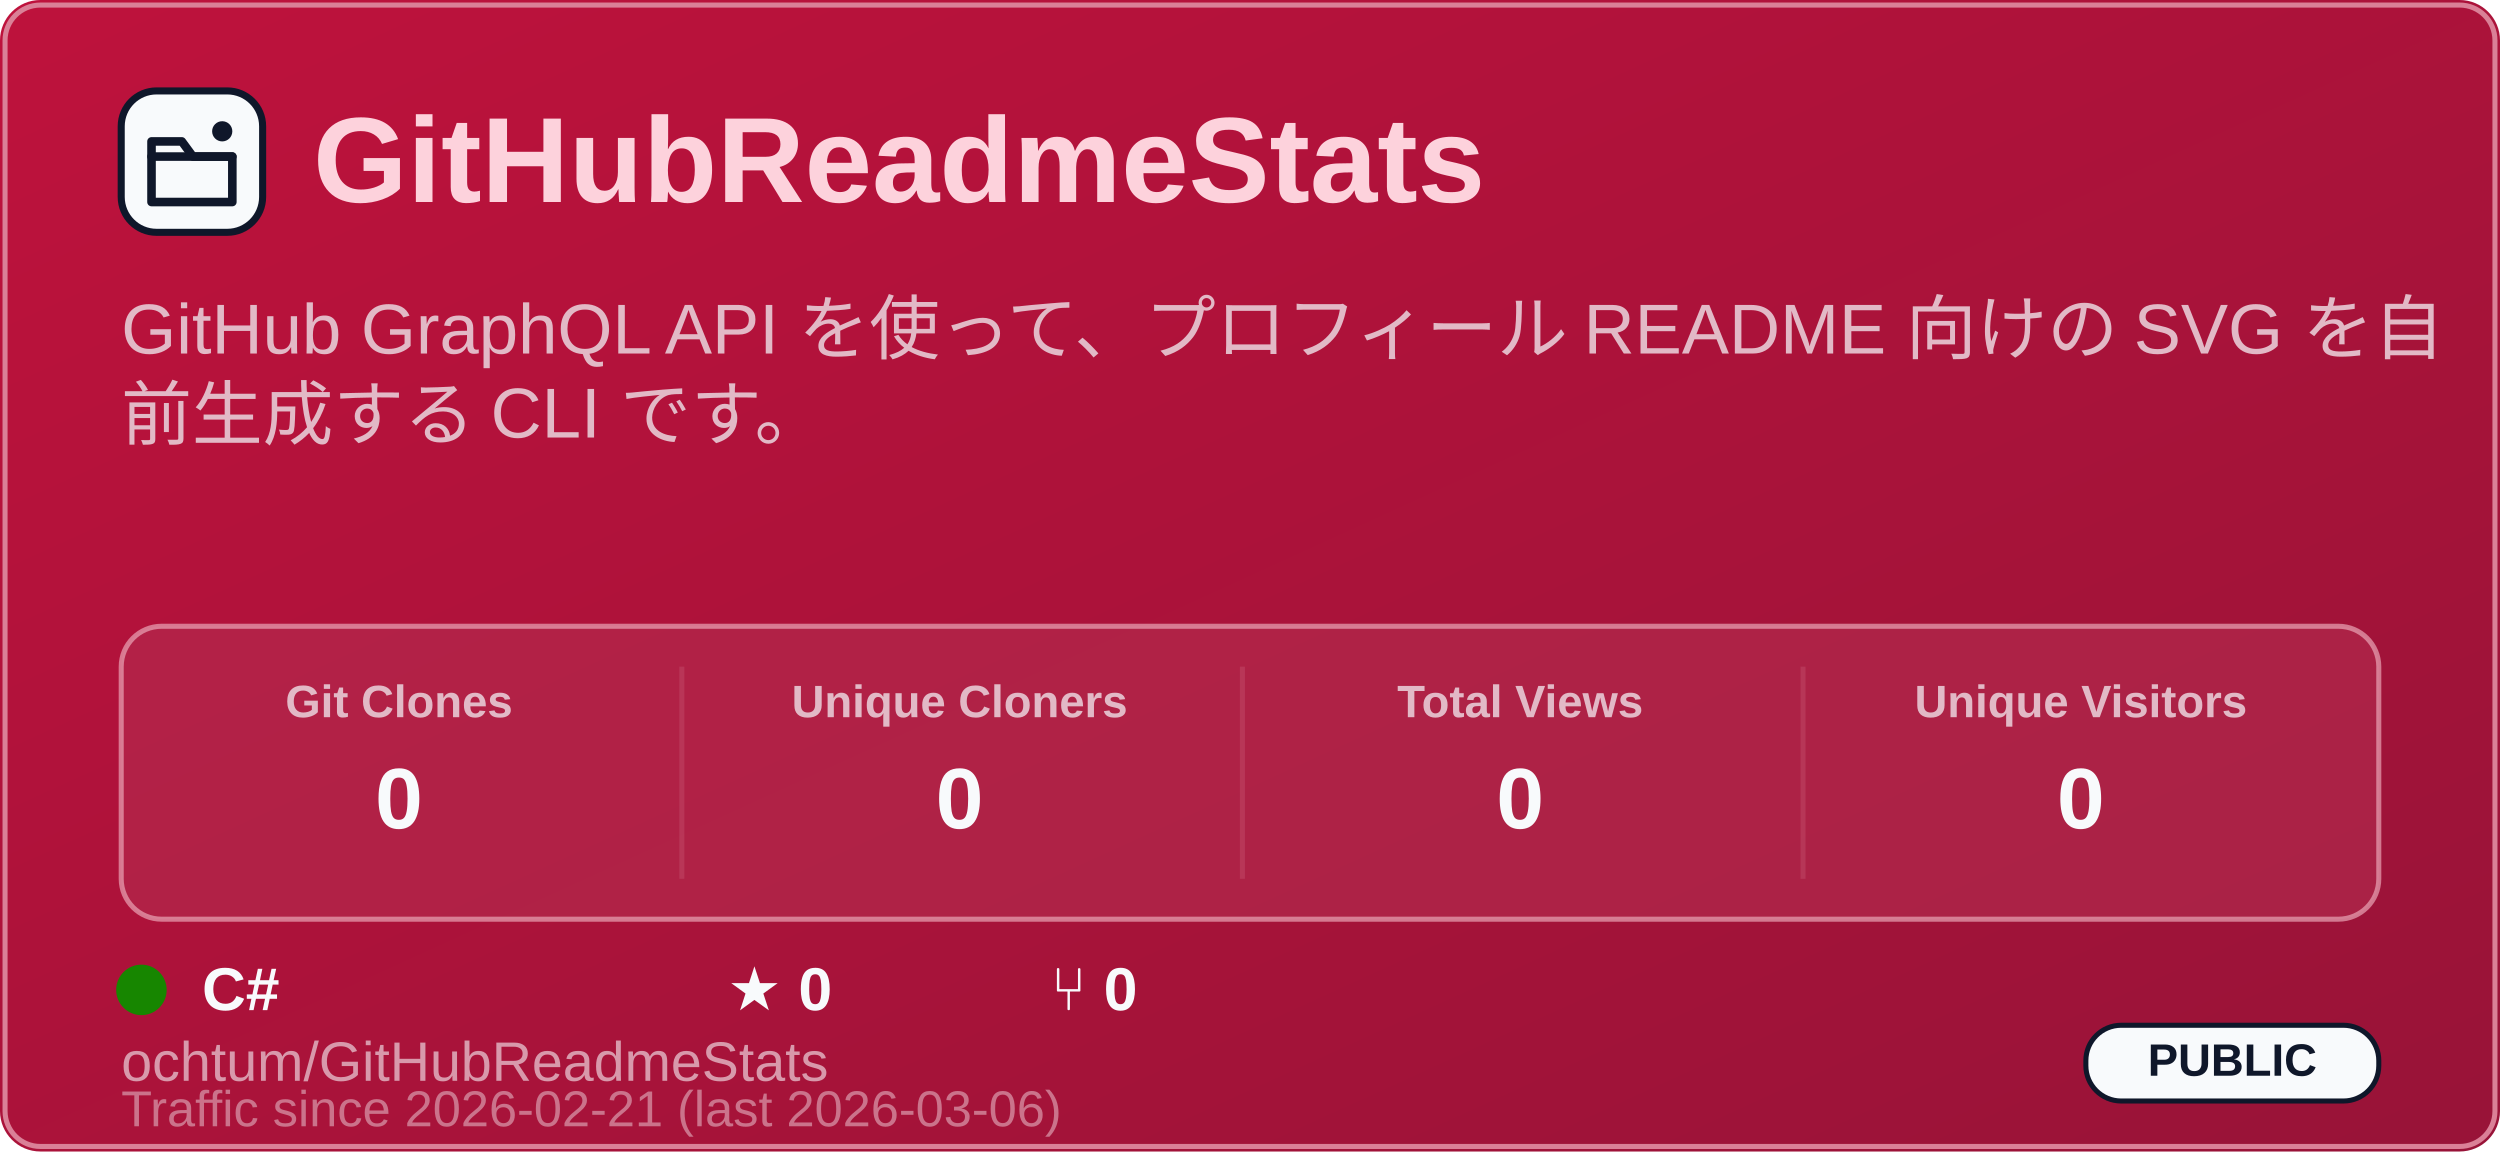
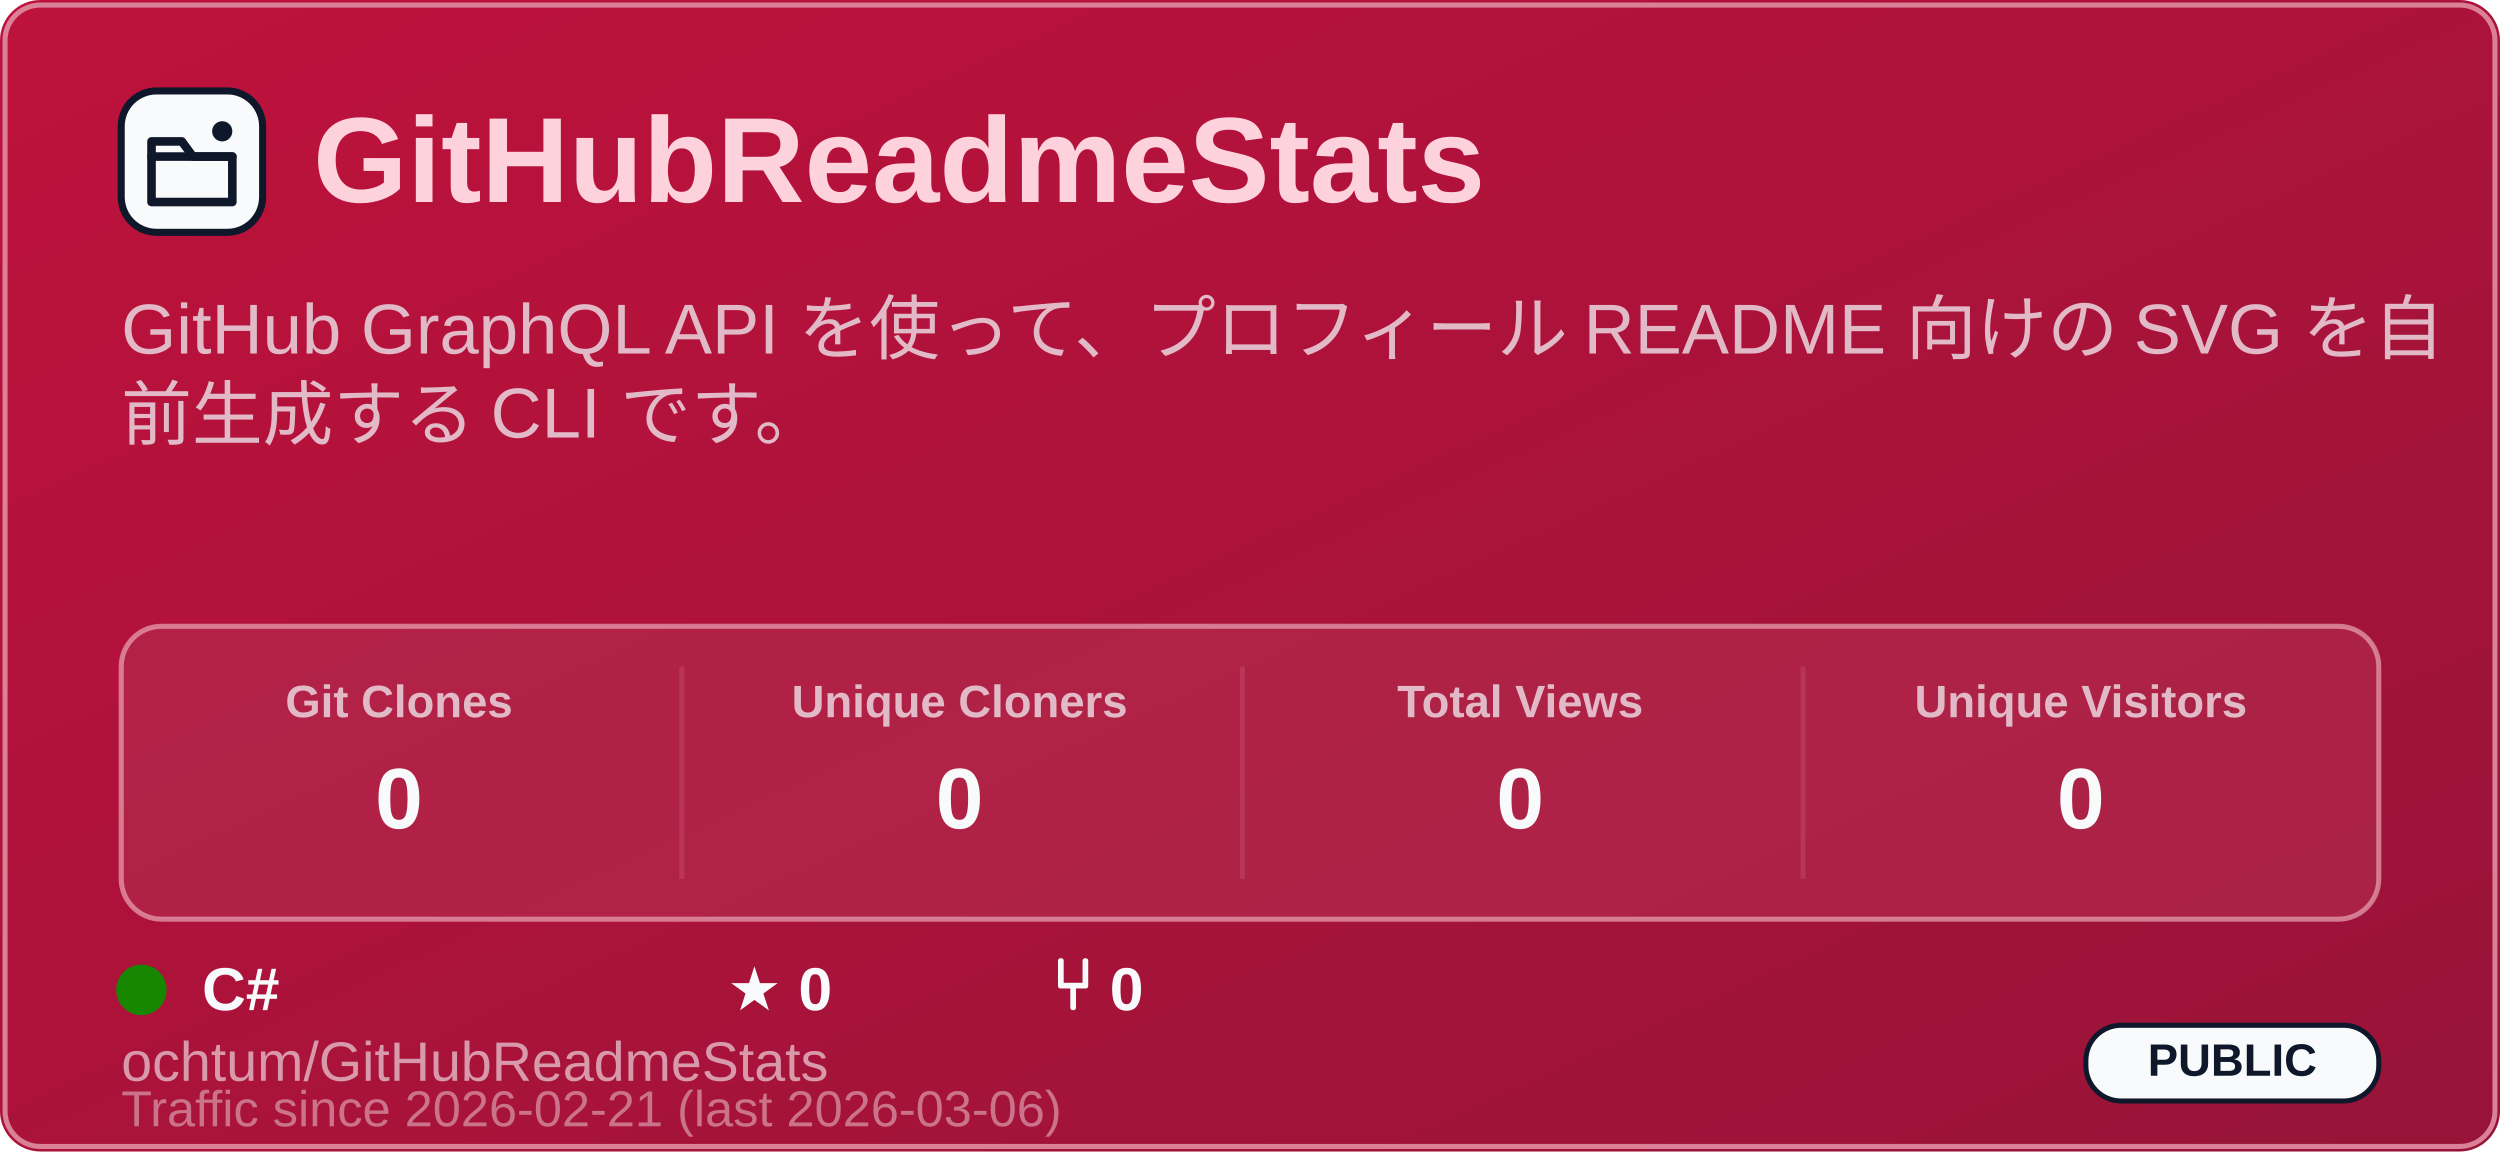
<svg xmlns="http://www.w3.org/2000/svg" width="495" height="228" viewBox="0 0 495 228" role="img" aria-label="Repository card for ochtum/GitHubReadmeStats">
  <defs>
    <linearGradient id="bg" x1="0" x2="1" y1="0" y2="1">
      <stop offset="0%" stop-color="#BE123C" />
      <stop offset="100%" stop-color="#981338" />
    </linearGradient>
    <style>
      .title { font: 700 24px 'Segoe UI', Arial, sans-serif; fill: #FDD2DC; }
      .desc { font: 500 14px 'Segoe UI', Arial, sans-serif; fill: #E2B9C6; }
      .traffic-label { font: 600 9px 'Segoe UI', Arial, sans-serif; fill: #E2B9C6; }
      .traffic-value { font: 700 17px 'Segoe UI', Arial, sans-serif; fill: #F8FAFC; }
      .meta { font: 600 12px 'Segoe UI', Arial, sans-serif; fill: #F8FAFC; }
+       .fork-icon { font: 700 14px 'Segoe UI Symbol', 'Segoe UI', Arial, sans-serif; fill: #F8FAFC; }
      .sub { font: 500 11px 'Segoe UI', Arial, sans-serif; fill: #D899AB; }
      .badge-text { font: 700 9px 'Segoe UI', Arial, sans-serif; text-anchor: middle; }
      .hint { font: 500 10px 'Segoe UI', Arial, sans-serif; fill: #CB738B; }
      .traffic-panel { fill: #B42E51; fill-opacity: 0.55; stroke: #EEAFBF; stroke-opacity: 0.65; }
      .traffic-sep { stroke: #C44E6D; stroke-opacity: 0.45; }
      .icon-frame { fill: #F8FAFC; stroke: #0F172A; stroke-width: 1.4; }
      .icon-image-bg { fill: #B32B4F; }
      .icon-shape { fill: none; stroke: #0F172A; stroke-width: 1.7; stroke-linecap: round; stroke-linejoin: round; }
      .icon-dot { fill: #0F172A; }
    </style>
    <clipPath id="iconClip">
      <rect x="4" y="4" width="20" height="20" rx="4" />
    </clipPath>
  </defs>
  <rect x="0" y="0" width="495" height="228" rx="8" fill="url(#bg)" />
  <rect x="1" y="1" width="493" height="226" rx="7" fill="none" stroke="#DA8097" />
  <g transform="translate(24 18)">
    <rect x="0" y="0" width="28" height="28" rx="7" class="icon-frame" />
    <path d="M6 10h6l2.2 3H22v9H6z" class="icon-shape" />
    <path d="M6 13h16" class="icon-shape" />
    <circle cx="20" cy="8" r="2" class="icon-dot" />
  </g>
  <text x="62" y="40" class="title">GitHubReadmeStats</text>
  <text x="24" y="70" class="desc">GitHub GraphQL API を使って、プロフィール README 向けの SVG を自</text>
  <text x="24" y="87" class="desc">前生成する CLI です。</text>
  <rect x="24" y="124" width="447" height="58" rx="8" class="traffic-panel" />
  <line x1="135" y1="132" x2="135" y2="174" class="traffic-sep" />
  <line x1="246" y1="132" x2="246" y2="174" class="traffic-sep" />
  <line x1="357" y1="132" x2="357" y2="174" class="traffic-sep" />
  <text x="79" y="142" class="traffic-label" text-anchor="middle">Git Clones</text>
  <text x="79" y="164" class="traffic-value" text-anchor="middle">0</text>
  <text x="190" y="142" class="traffic-label" text-anchor="middle">Unique Cloners</text>
  <text x="190" y="164" class="traffic-value" text-anchor="middle">0</text>
  <text x="301" y="142" class="traffic-label" text-anchor="middle">Total Views</text>
  <text x="301" y="164" class="traffic-value" text-anchor="middle">0</text>
  <text x="412" y="142" class="traffic-label" text-anchor="middle">Unique Visitors</text>
  <text x="412" y="164" class="traffic-value" text-anchor="middle">0</text>
  <text x="24" y="223" class="hint">Traffic since 2026-02-21 (last 2026-03-06)</text>
  <circle cx="28" cy="196" r="5" fill="#178600" />
  <text x="40" y="200" class="meta">C#</text>
  <text x="144" y="200" class="meta">★ 0</text>
-   <text x="208" y="200" class="meta">⑂ 0</text>
+   <text x="208" y="200" class="meta">
+     <tspan class="fork-icon">⑂</tspan> 0</text>
  <text x="24" y="214" class="sub">ochtum/GitHubReadmeStats</text>
  <rect x="413" y="203" width="58" height="15" rx="7" fill="#F8FAFC" stroke="#0F172A" />
  <text x="442" y="213" class="badge-text" fill="#0F172A">PUBLIC</text>
</svg>
